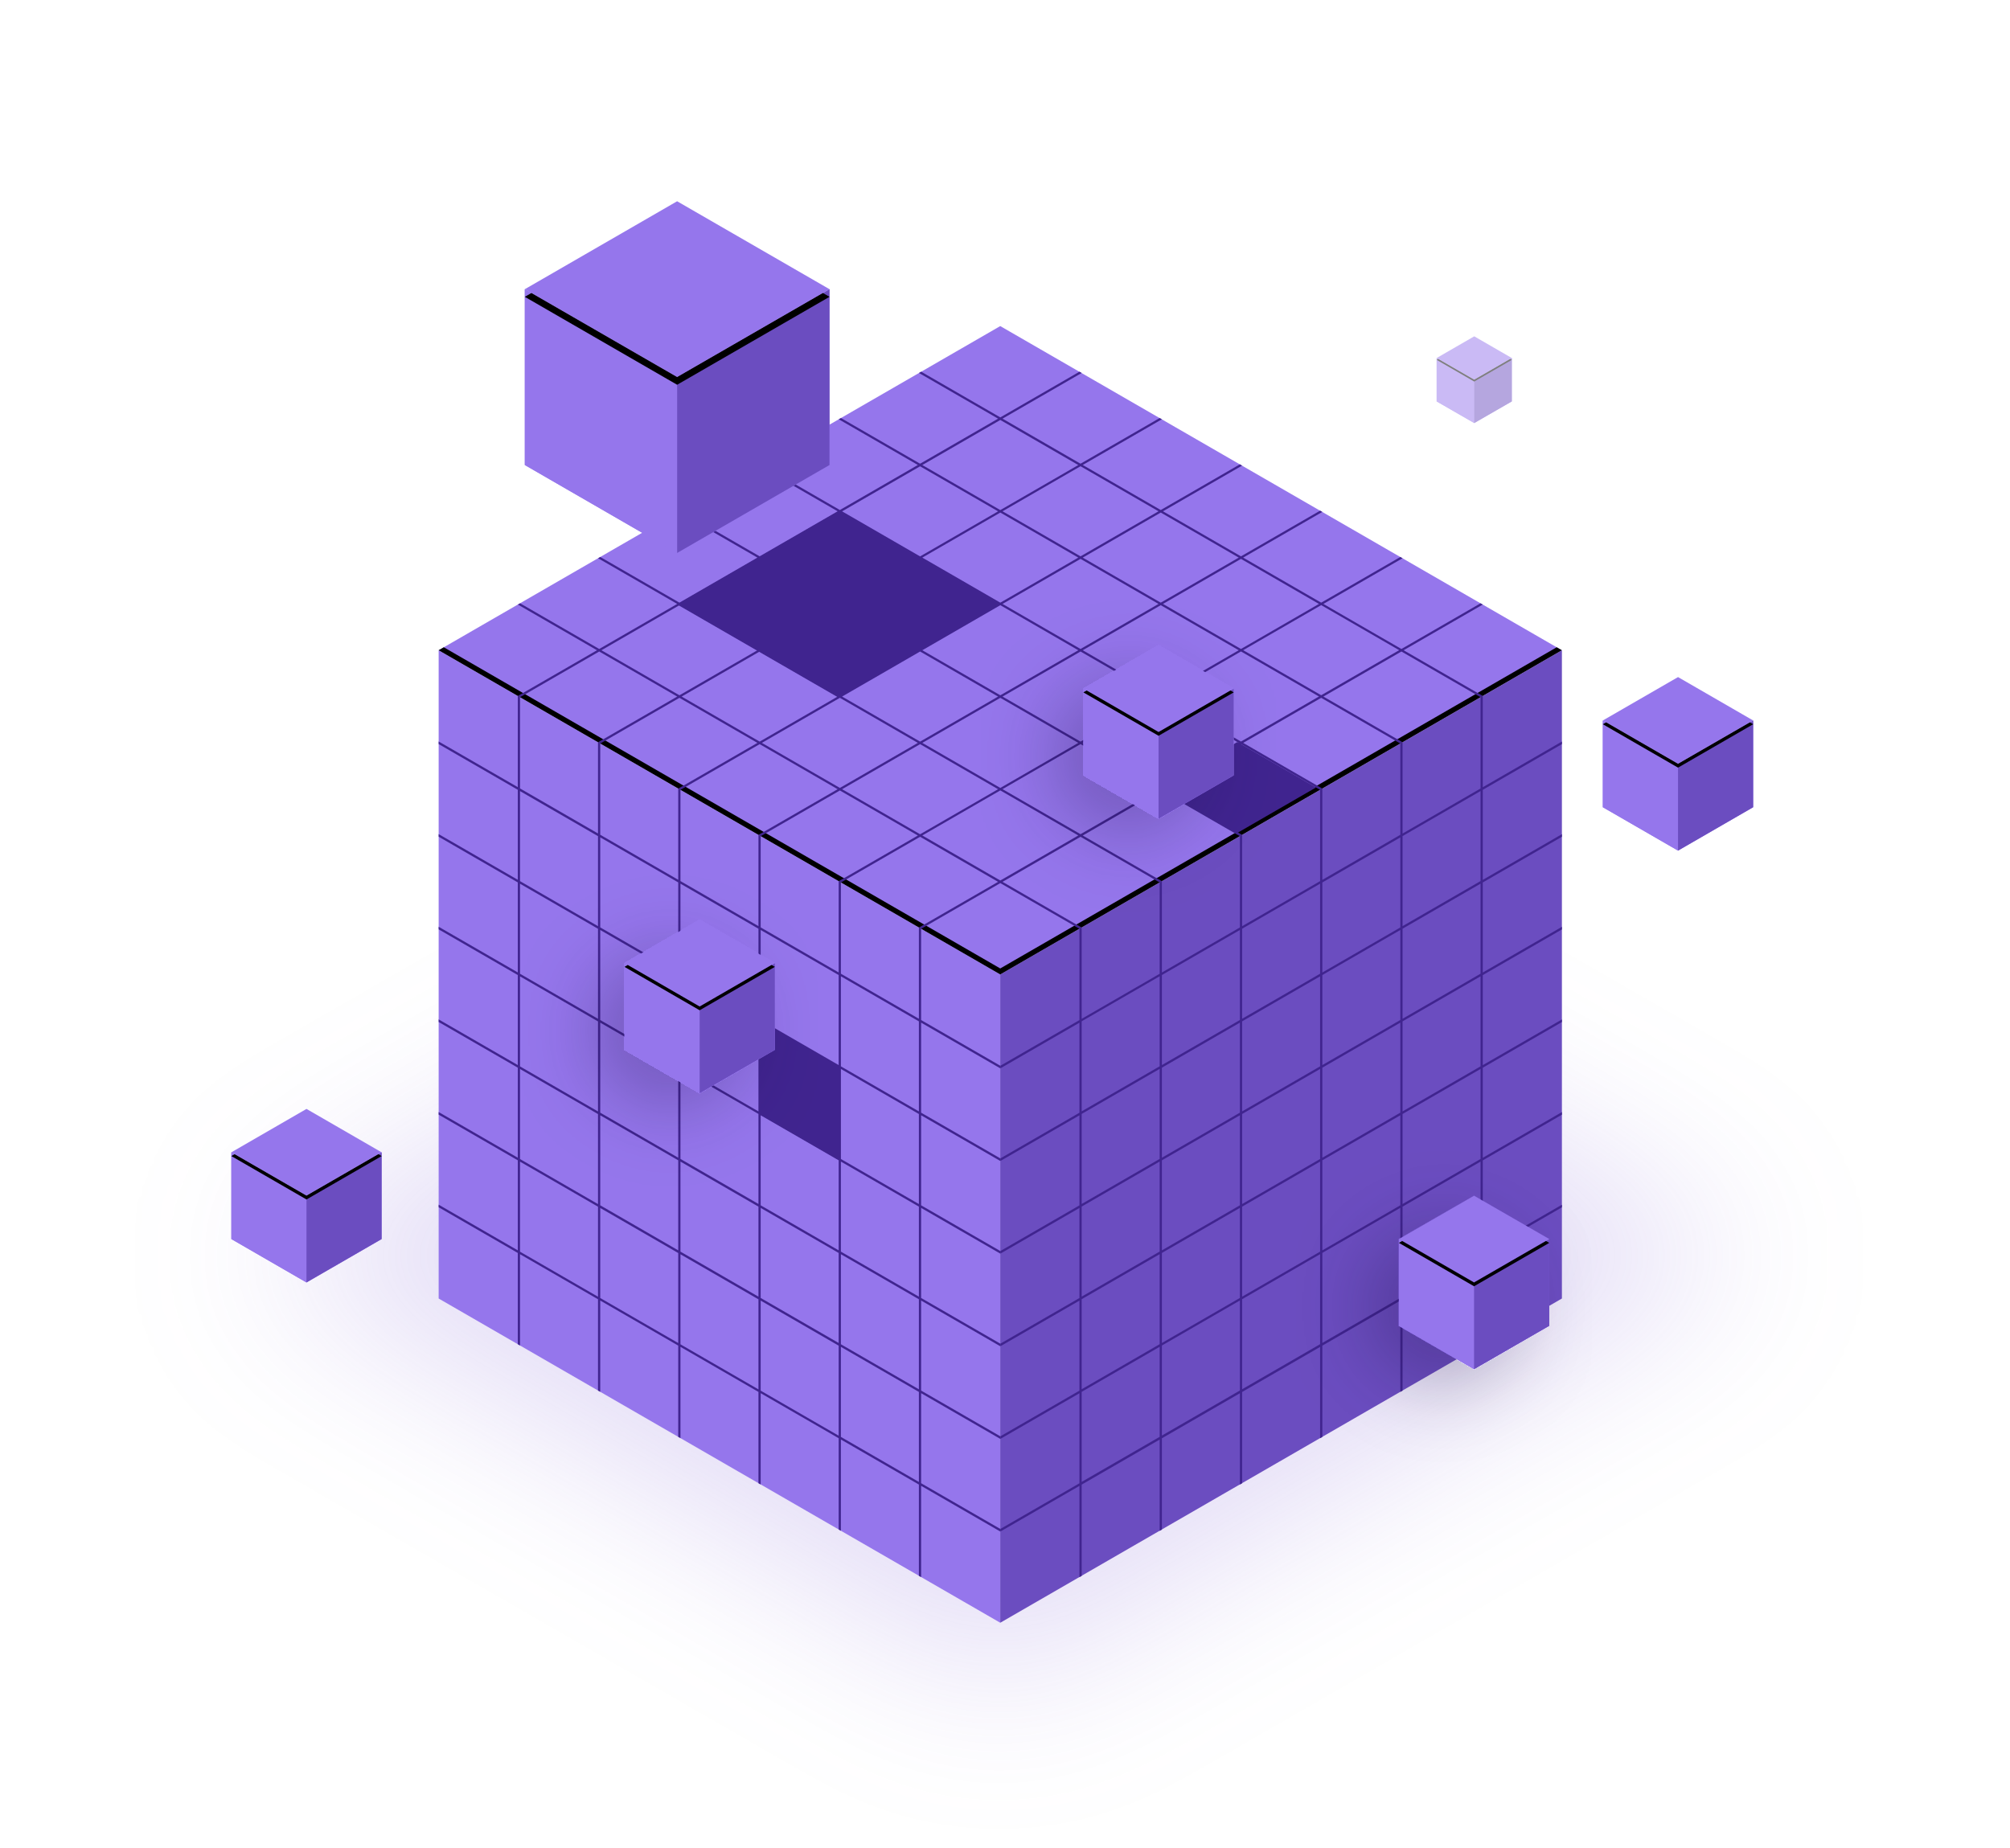
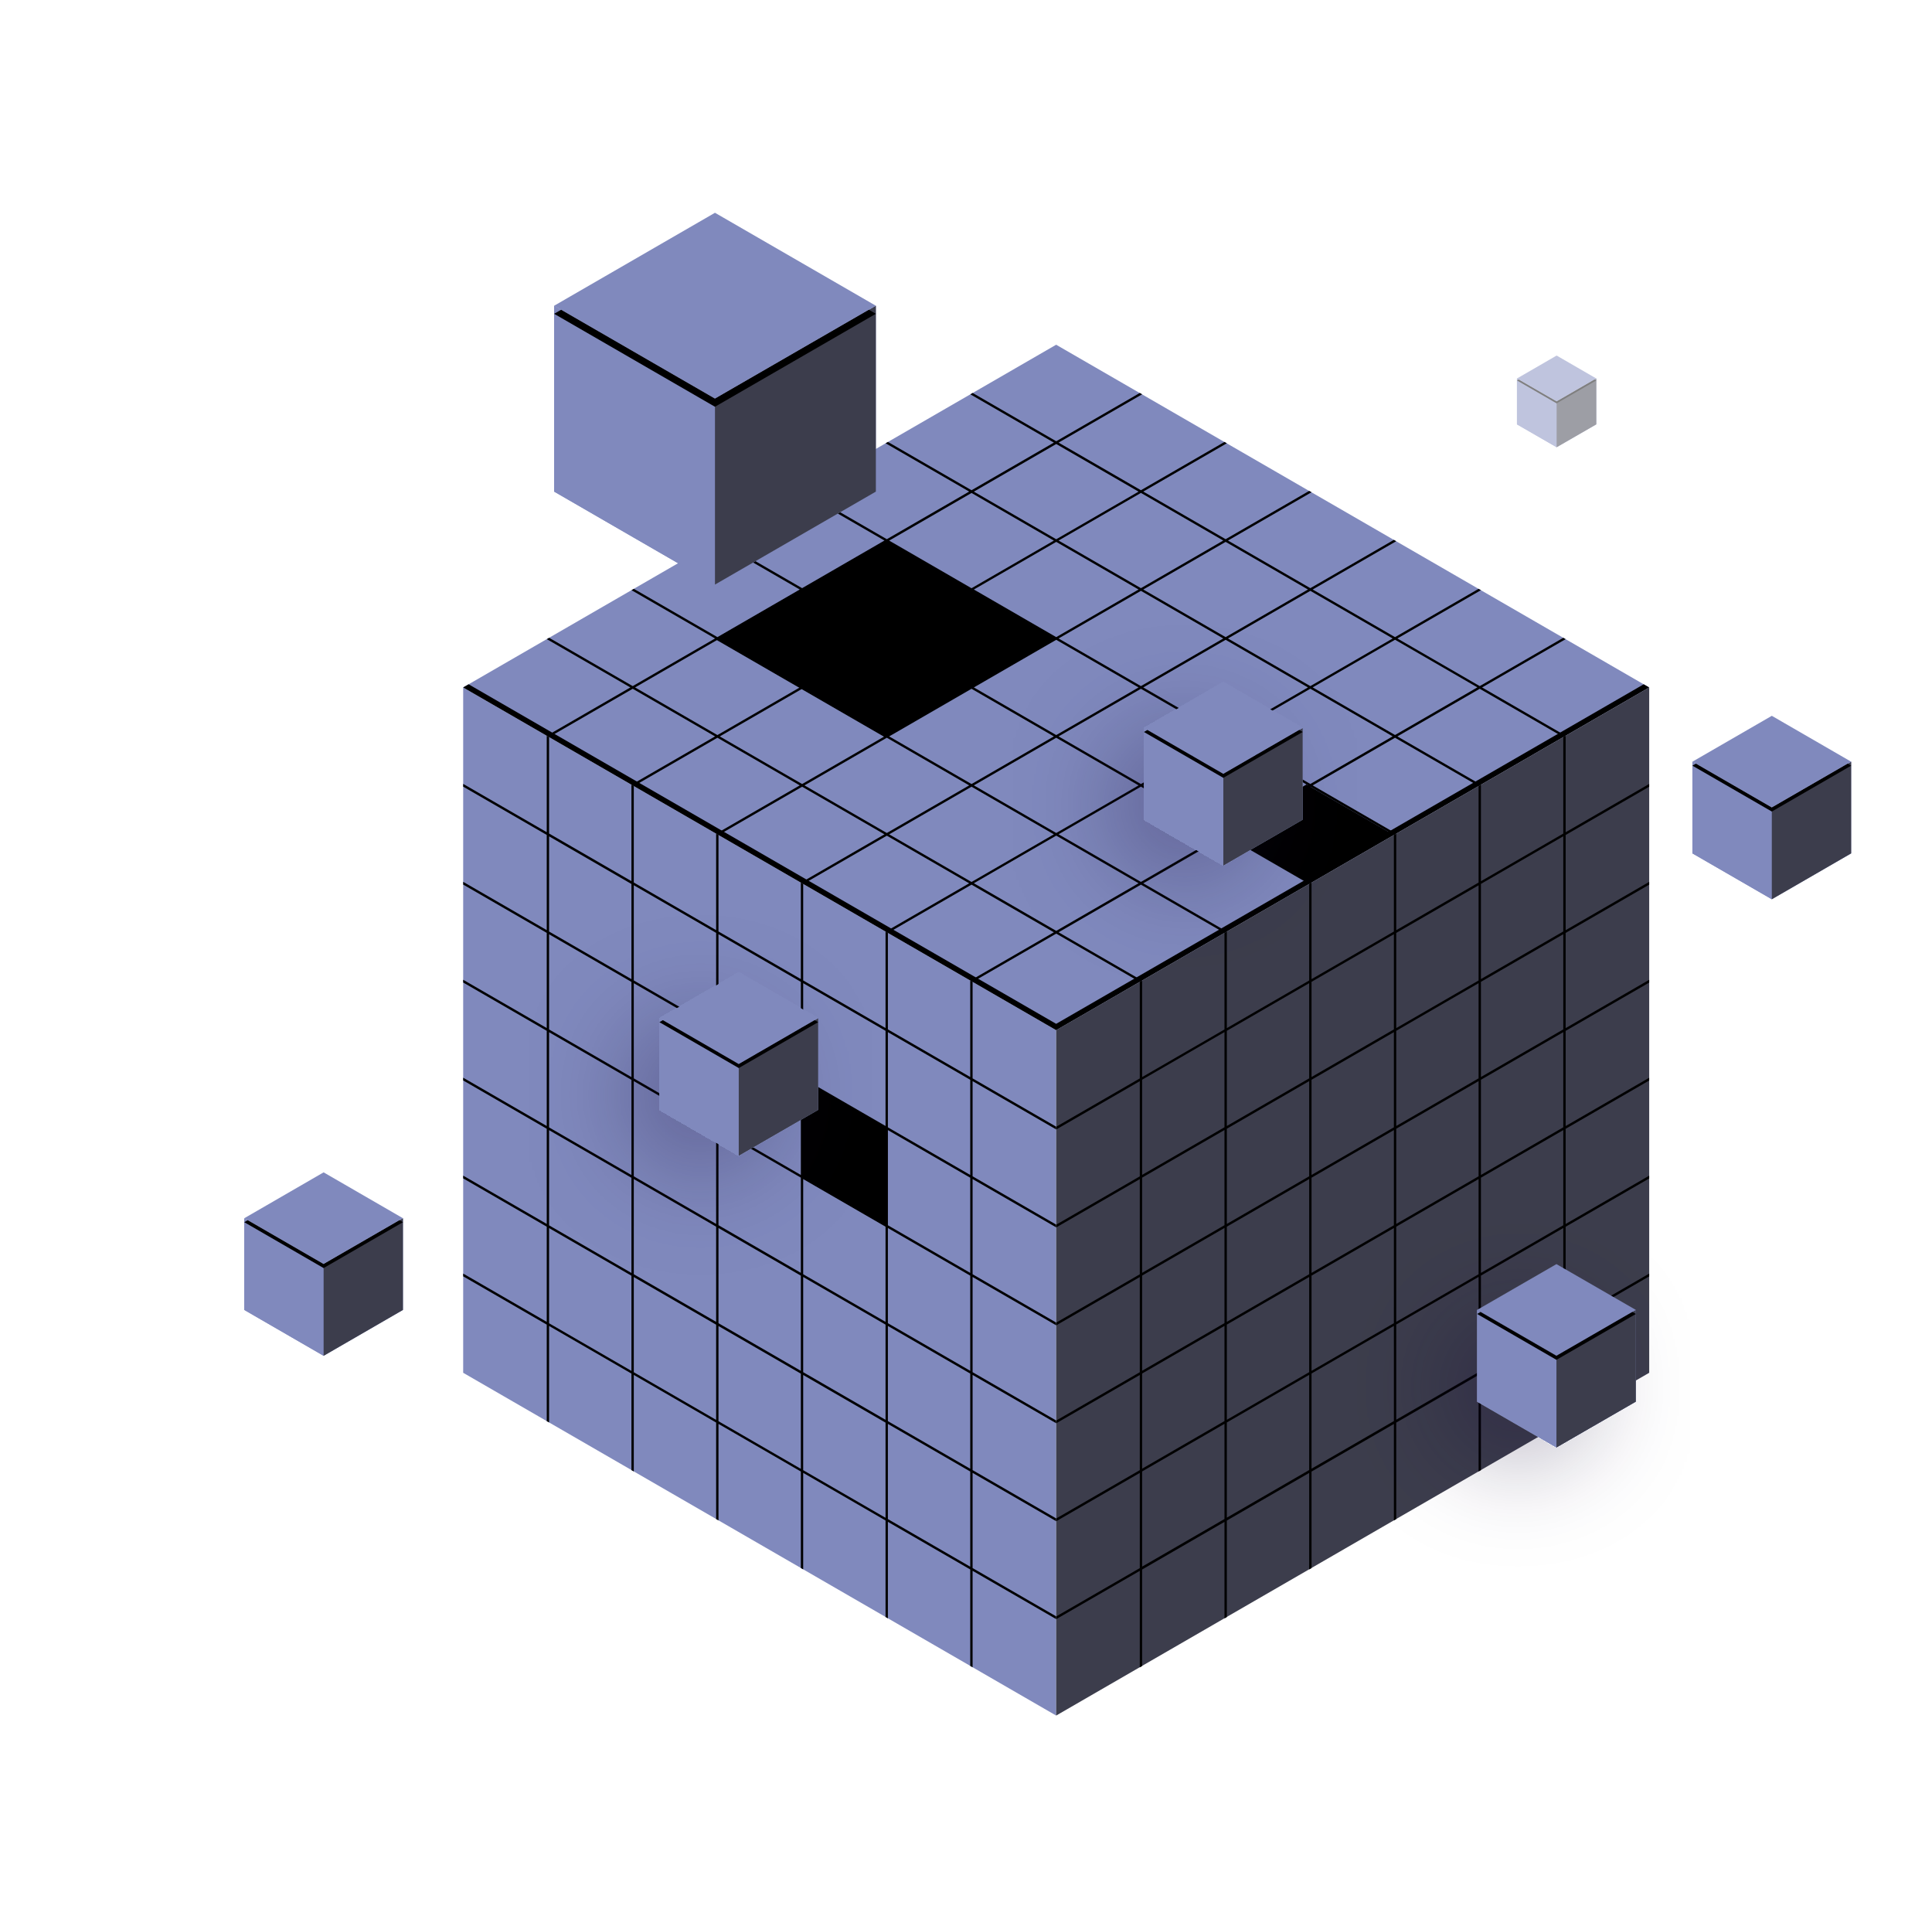
- <svg xmlns="http://www.w3.org/2000/svg" class="cube-global" width="669" height="615" viewBox="0 0 669 615" fill="none">
-   <g class="bottom-opacity" opacity="0.2" filter="url(#filter0_f_1262_7859)">
-     <path d="M332.488 561L84 418L332.488 275L581 418L332.488 561Z" fill="#7857D4" />
-   </g>
-   <path d="M332.918 540.224L146 432.285V216.471L332.918 324.389V540.224Z" fill="#9576EC" />
-   <path d="M332.918 355.649V354.783L306.578 339.574V309.178L305.838 308.756V339.152L279.878 324.154V293.758L279.139 293.336V323.732L253.179 308.734V278.338L252.439 277.916V308.312L226.479 293.315V262.918L225.74 262.496V292.892L199.779 277.895V247.499L199.04 247.076V277.472L173.08 262.475V232.079L172.341 231.656V262.052L146 246.844V247.71L172.341 262.918V292.892L146 277.683V278.55L172.341 293.758V323.732L146 308.523V309.389L172.341 324.598V354.572L146 339.363V340.229L172.341 355.438V385.411L146 370.203V371.069L172.341 386.277V416.251L146 401.042V401.908L172.341 417.117V447.513L173.08 447.936V417.539L199.04 432.537V462.933L199.779 463.355V432.959L225.74 447.957V478.353L226.479 478.775V448.379L252.439 463.377V493.773L253.179 494.195V463.799L279.139 478.796V509.193L279.878 509.615V479.219L305.838 494.216V524.612L306.578 525.035V494.639L332.918 509.847V508.981L306.578 493.773V463.799L332.918 479.008V478.142L306.578 462.933V432.959L332.918 448.168V447.302L306.578 432.093V402.12L332.918 417.328V416.462L306.578 401.254V371.28L332.918 386.489V385.622L306.578 370.414V340.44L332.918 355.649ZM279.139 324.598V354.572L253.179 339.574V309.6L279.139 324.598ZM226.479 354.994V325.02L252.439 340.018V369.991L226.479 354.994ZM252.439 370.836V400.81L226.479 385.813V355.839L252.439 370.836ZM225.74 354.572L199.779 339.574V309.6L225.74 324.598V354.572ZM225.74 355.438V385.411L199.779 370.414V340.44L225.74 355.438ZM225.74 386.277V416.251L199.779 401.254V371.28L225.74 386.277ZM226.479 386.7L252.439 401.697V431.671L226.479 416.673V386.7ZM253.179 402.12L279.139 417.117V447.091L253.179 432.093V402.12ZM253.179 401.254V371.28L279.139 386.277V416.251L253.179 401.254ZM253.179 370.414V340.44L279.139 355.438V385.411L253.179 370.414ZM252.439 309.178V339.152L226.479 324.154V294.181L252.439 309.178ZM225.74 293.758V323.732L199.779 308.734V278.761L225.74 293.758ZM173.08 263.362L199.04 278.359V308.333L173.08 293.336V263.362ZM173.08 294.202L199.04 309.199V339.173L173.08 324.175V294.202ZM173.08 325.041L199.04 340.039V370.013L173.08 355.015V325.041ZM173.08 355.881L199.04 370.879V400.852L173.08 385.855V355.881ZM173.08 416.695V386.721L199.04 401.718V431.692L173.08 416.695ZM199.779 432.114V402.141L225.74 417.138V447.112L199.779 432.114ZM226.479 447.534V417.561L252.439 432.558V462.532L226.479 447.534ZM253.179 462.954V432.98L279.139 447.978V477.952L253.179 462.954ZM305.838 493.35L279.878 478.353V448.379L305.838 463.377V493.35ZM305.838 462.511L279.878 447.513V417.539L305.838 432.537V462.511ZM305.838 431.671L279.878 416.673V386.7L305.838 401.697V431.671ZM305.838 400.831L279.878 385.834V355.86L305.838 370.857V400.831ZM305.838 369.991L279.878 354.994V325.02L305.838 340.018V369.991Z" fill="#40248F" />
-   <path d="M519.858 432.285L332.918 540.224V324.389L519.858 216.471V432.285Z" fill="#6B4DC0" />
-   <path d="M519.858 247.731V246.865L493.517 262.074V231.678L492.778 232.1V262.496L466.818 277.494V247.098L466.078 247.52V277.916L440.118 292.914V262.517L439.379 262.94V293.336L413.418 308.333V277.937L412.679 278.36V308.756L386.719 323.753V293.357L385.979 293.78V324.176L360.019 339.173V308.777L359.28 309.2V339.596L332.939 354.804V355.67L359.28 340.462V370.435L332.939 385.644V386.51L359.28 371.301V401.275L332.939 416.484V417.35L359.28 402.141V432.115L332.939 447.323V448.189L359.28 432.981V462.954L332.939 478.163V479.029L359.28 463.821V493.794L332.939 509.003V509.869L359.28 494.66V525.056L360.019 524.634V494.238L385.979 479.24V509.637L386.719 509.214V478.818L412.679 463.821V494.217L413.418 493.794V463.398L439.379 448.401V478.797L440.118 478.374V447.978L466.078 432.981V463.377L466.818 462.954V432.558L492.778 417.561V447.957L493.517 447.535V417.138L519.858 401.93V401.064L493.517 416.272V386.299L519.858 371.09V370.224L493.517 385.433V355.459L519.858 340.25V339.384L493.517 354.593V324.619L519.858 309.411V308.545L493.517 323.753V293.78L519.858 278.571V277.705L493.517 292.914V262.94L519.858 247.731ZM466.078 278.782V308.756L440.118 323.753V293.78L466.078 278.782ZM413.418 369.992V340.018L439.379 325.021V354.994L413.418 369.992ZM439.379 355.86V385.834L413.418 400.831V370.858L439.379 355.86ZM412.679 370.414L386.719 385.412V355.438L412.679 340.441V370.414ZM412.679 371.28V401.254L386.719 416.251V386.278L412.679 371.28ZM412.679 402.12V432.094L386.719 447.091V417.117L412.679 402.12ZM413.418 401.698L439.379 386.7V416.674L413.418 431.671V401.698ZM440.118 386.278L466.078 371.28V401.254L440.118 416.251V386.278ZM440.118 385.412V355.438L466.078 340.441V370.414L440.118 385.412ZM440.118 354.572V324.598L466.078 309.601V339.574L440.118 354.572ZM439.379 294.181V324.155L413.418 339.152V309.178L439.379 294.181ZM412.679 309.601V339.574L386.719 354.572V324.598L412.679 309.601ZM360.019 339.997L385.979 325V354.973L360.019 369.971V339.997ZM360.019 370.837L385.979 355.839V385.813L360.019 400.81V370.837ZM360.019 401.676L385.979 386.679V416.653L360.019 431.65V401.676ZM360.019 432.516L385.979 417.519V447.492L360.019 462.49V432.516ZM360.019 493.329V463.356L385.979 448.358V478.332L360.019 493.329ZM386.719 477.91V447.936L412.679 432.939V462.912L386.719 477.91ZM413.418 462.49V432.516L439.379 417.519V447.492L413.418 462.49ZM440.118 447.07V417.096L466.078 402.099V432.073L440.118 447.07ZM492.778 416.674L466.818 431.671V401.698L492.778 386.7V416.674ZM492.778 385.834L466.818 400.831V370.858L492.778 355.86V385.834ZM492.778 354.994L466.818 369.992V340.018L492.778 325.021V354.994ZM492.778 324.155L466.818 339.152V309.178L492.778 294.181V324.155ZM492.778 293.315L466.818 308.312V278.339L492.778 263.341V293.315Z" fill="#40248F" />
-   <path d="M332.918 324.39L146 216.473L332.918 108.555L519.837 216.473L332.918 324.39Z" fill="#9576EC" />
-   <path d="M332.918 322.404L147.711 215.479L146 216.471L332.918 324.389L519.837 216.471L518.126 215.479L332.918 322.404Z" fill="black" />
-   <path d="M492.778 232.102L493.517 231.679L467.177 216.471L493.517 201.262L492.778 200.84L466.437 216.048L440.477 201.051L466.818 185.842L466.078 185.42L439.738 200.628L413.777 185.631L440.118 170.422L439.379 170L413.038 185.208L387.078 170.211L413.418 155.002L412.679 154.58L386.339 169.789L360.378 154.791L386.719 139.583L385.979 139.16L359.639 154.369L333.679 139.371L360.019 124.163L359.28 123.74L332.939 138.949L306.599 123.74L305.86 124.163L332.2 139.371L306.24 154.369L279.899 139.16L279.16 139.583L305.501 154.791L279.54 169.789L253.2 154.58L252.46 155.002L278.801 170.211L252.841 185.208L226.5 170L225.761 170.422L252.101 185.631L226.141 200.628L199.801 185.42L199.061 185.842L225.402 201.051L199.441 216.048L173.101 200.84L172.362 201.262L198.702 216.471L172.362 231.679L173.101 232.102L199.441 216.893L225.402 231.89L199.061 247.099L199.801 247.522L226.141 232.313L252.101 247.31L225.761 262.519L226.5 262.941L252.841 247.733L278.801 262.73L252.46 277.939L253.2 278.361L279.54 263.153L305.501 278.15L279.16 293.359L279.899 293.781L306.24 278.573L332.2 293.57L305.86 308.779L306.599 309.201L332.939 293.992L359.28 309.201L360.019 308.779L333.679 293.57L359.639 278.573L385.979 293.781L386.719 293.359L360.378 278.15L386.339 263.153L412.679 278.361L413.418 277.939L387.078 262.73L413.038 247.733L439.379 262.941L440.118 262.519L413.777 247.31L439.738 232.313L466.078 247.522L466.818 247.099L440.477 231.89L466.437 216.893L492.778 232.102ZM438.998 201.051L413.038 216.048L387.078 201.051L413.038 186.053L438.998 201.051ZM333.679 201.051L359.639 186.053L385.599 201.051L359.639 216.048L333.679 201.051ZM358.9 216.471L332.939 231.468L306.979 216.471L332.939 201.473L358.9 216.471ZM332.939 200.628L306.979 185.631L332.939 170.633L358.9 185.631L332.939 200.628ZM332.2 201.051L306.24 216.048L280.28 201.051L306.24 186.053L332.2 201.051ZM305.501 216.471L279.54 231.468L253.58 216.471L279.54 201.473L305.501 216.471ZM306.24 216.893L332.2 231.89L306.24 246.888L280.28 231.89L306.24 216.893ZM332.939 232.313L358.9 247.31L332.939 262.308L306.979 247.31L332.939 232.313ZM333.679 231.89L359.639 216.893L385.599 231.89L359.639 246.888L333.679 231.89ZM360.378 216.471L386.339 201.473L412.299 216.471L386.339 231.468L360.378 216.471ZM412.299 185.631L386.339 200.628L360.378 185.631L386.339 170.633L412.299 185.631ZM385.599 170.211L359.639 185.208L333.679 170.211L359.639 155.214L385.599 170.211ZM332.939 139.815L358.9 154.812L332.939 169.81L306.979 154.812L332.939 139.815ZM306.24 155.235L332.2 170.232L306.24 185.23L280.28 170.232L306.24 155.235ZM279.54 170.655L305.501 185.652L279.54 200.649L253.58 185.652L279.54 170.655ZM252.841 186.074L278.801 201.072L252.841 216.069L226.88 201.072L252.841 186.074ZM200.181 216.471L226.141 201.473L252.101 216.471L226.141 231.468L200.181 216.471ZM226.88 231.89L252.841 216.893L278.801 231.89L252.841 246.888L226.88 231.89ZM253.58 247.31L279.54 232.313L305.501 247.31L279.54 262.308L253.58 247.31ZM280.28 262.73L306.24 247.733L332.2 262.73L306.24 277.728L280.28 262.73ZM332.939 293.126L306.979 278.129L332.939 263.132L358.9 278.129L332.939 293.126ZM359.639 277.706L333.679 262.709L359.639 247.712L385.599 262.709L359.639 277.706ZM386.339 262.287L360.378 247.289L386.339 232.292L412.299 247.289L386.339 262.287ZM413.038 246.867L387.078 231.869L413.038 216.872L438.998 231.869L413.038 246.867ZM439.738 231.447L413.777 216.449L439.738 201.452L465.698 216.449L439.738 231.447Z" fill="#40248F" />
-   <path class="cube6" d="M558.508 254.281L533.477 239.854V268.729L558.508 283.177L583.518 268.729V239.854L558.508 254.281Z" fill="#9576EC" />
-   <path class="cube6" d="M558.508 283.177L533.477 268.729V239.854L558.508 254.281V283.177Z" fill="#9576EC" />
-   <path class="cube6" d="M583.518 268.729L558.508 283.177V254.281L583.518 239.854V268.729Z" fill="#6B4DC0" />
-   <path class="cube6" d="M558.508 254.282L533.477 239.854L558.508 225.406L583.518 239.854L558.508 254.282Z" fill="#9576EC" />
-   <path class="cube6" d="M558.508 254.283L534.576 240.469L533.477 241.102L558.508 255.551L583.518 241.102L582.441 240.469L558.508 254.283Z" fill="black" />
-   <g filter="url(#filter1_d_1262_7859)">
-     <path class="cube4" d="M490.618 426.94L465.609 412.492V441.389L490.618 455.837L515.649 441.389V412.492L490.618 426.94Z" fill="#9576EC" />
-     <path class="cube4" d="M490.618 455.837L465.609 441.389V412.492L490.618 426.94V455.837Z" fill="#9576EC" />
-     <path class="cube4" d="M515.649 441.389L490.618 455.837V426.94L515.649 412.492V441.389Z" fill="#6B4DC0" />
-     <path class="cube4" d="M490.618 426.942L465.609 412.493L490.618 398.066L515.649 412.493L490.618 426.942Z" fill="#9576EC" />
-     <path class="cube4" d="M490.618 426.943L466.686 413.129L465.609 413.763L490.618 428.211L515.649 413.763L514.551 413.129L490.618 426.943Z" fill="black" />
+ <svg xmlns="http://www.w3.org/2000/svg" width="503" height="496" viewBox="0 0 503 496" fill="none">
+   <path d="M274.972 446.584L120.588 357.354V178.947L274.972 268.159V446.584Z" fill="#8089BD" />
+   <path d="M274.972 294.002V293.287L253.216 280.714V255.587L252.605 255.237V280.365L231.164 267.967V242.84L230.553 242.49V267.618L209.111 255.22V230.092L208.501 229.743V254.871L187.059 242.473V217.345L186.448 216.996V242.124L165.007 229.726V204.598L164.396 204.249V229.377L142.954 216.979V191.851L142.344 191.502V216.629L120.588 204.057V204.773L142.344 217.345V242.124L120.588 229.551V230.267L142.344 242.84V267.618L120.588 255.045V255.761L142.344 268.334V293.112L120.588 280.539V281.255L142.344 293.828V318.606L120.588 306.034V306.75L142.344 319.322V344.1L120.588 331.528V332.244L142.344 344.816V369.944L142.954 370.293V345.165L164.396 357.563V382.691L165.007 383.04V357.913L186.448 370.31V395.438L187.059 395.787V370.66L208.501 383.057V408.185L209.111 408.534V383.407L230.553 395.805V420.932L231.164 421.281V396.154L252.605 408.552V433.679L253.216 434.028V408.901L274.972 421.473V420.757L253.216 408.185V383.407L274.972 395.979V395.263L253.216 382.691V357.913L274.972 370.485V369.769L253.216 357.197V332.418L274.972 344.991V344.275L253.216 331.702V306.924L274.972 319.497V318.781L253.216 306.208V281.43L274.972 294.002ZM230.553 268.334V293.112L209.111 280.714V255.936L230.553 268.334ZM187.059 293.461V268.683L208.501 281.081V305.859L187.059 293.461ZM208.501 306.557V331.336L187.059 318.938V294.16L208.501 306.557ZM186.448 293.112L165.007 280.714V255.936L186.448 268.334V293.112ZM186.448 293.828V318.606L165.007 306.208V281.43L186.448 293.828ZM186.448 319.322V344.1L165.007 331.702V306.924L186.448 319.322ZM187.059 319.671L208.501 332.069V356.847L187.059 344.449V319.671ZM209.111 332.418L230.553 344.816V369.594L209.111 357.197V332.418ZM209.111 331.702V306.924L230.553 319.322V344.1L209.111 331.702ZM209.111 306.208V281.43L230.553 293.828V318.606L209.111 306.208ZM208.501 255.587V280.365L187.059 267.967V243.189L208.501 255.587ZM186.448 242.84V267.618L165.007 255.22V230.442L186.448 242.84ZM142.954 217.712L164.396 230.11V254.888L142.954 242.49V217.712ZM142.954 243.206L164.396 255.604V280.382L142.954 267.984V243.206ZM142.954 268.7L164.396 281.098V305.876L142.954 293.479V268.7ZM142.954 294.195L164.396 306.592V331.371L142.954 318.973V294.195ZM142.954 344.467V319.689L164.396 332.087V356.865L142.954 344.467ZM165.007 357.214V332.436L186.448 344.834V369.612L165.007 357.214ZM187.059 369.961V345.183L208.501 357.581V382.359L187.059 369.961ZM209.111 382.708V357.93L230.553 370.328V395.106L209.111 382.708ZM252.605 407.836L231.164 395.438V370.66L252.605 383.057V407.836ZM252.605 382.342L231.164 369.944V345.165L252.605 357.563V382.342ZM252.605 356.847L231.164 344.449V319.671L252.605 332.069V356.847ZM252.605 331.353L231.164 318.955V294.177L252.605 306.575V331.353ZM252.605 305.859L231.164 293.461V268.683L252.605 281.081V305.859Z" fill="black" />
+   <path d="M429.373 357.354L274.972 446.584V268.159L429.373 178.947V357.354Z" fill="#3C3D4C" />
+   <path d="M429.372 204.789V204.073L407.616 216.645V191.518L407.005 191.867V216.994L385.564 229.392V204.265L384.953 204.614V229.741L363.511 242.139V217.012L362.901 217.361V242.488L341.459 254.886V229.759L340.848 230.108V255.236L319.407 267.633V242.506L318.796 242.855V267.983L297.354 280.38V255.253L296.744 255.602V280.73L274.988 293.302V294.018L296.744 281.446V306.224L274.988 318.796V319.512L296.744 306.94V331.718L274.988 344.29V345.006L296.744 332.434V357.212L274.988 369.785V370.501L296.744 357.928V382.706L274.988 395.279V395.995L296.744 383.422V408.201L274.988 420.773V421.489L296.744 408.916V434.044L297.354 433.695V408.567L318.796 396.169V421.297L319.407 420.948V395.82L340.848 383.422V408.55L341.459 408.201V383.073L362.901 370.675V395.803L363.511 395.453V370.326L384.953 357.928V383.056L385.564 382.706V357.579L407.005 345.181V370.309L407.616 369.959V344.832L429.372 332.259V331.543L407.616 344.116V319.338L429.372 306.765V306.049L407.616 318.622V293.843L429.372 281.271V280.555L407.616 293.128V268.349L429.372 255.777V255.061L407.616 267.633V242.855L429.372 230.283V229.567L407.616 242.139V217.361L429.372 204.789ZM384.953 230.457V255.236L363.511 267.633V242.855L384.953 230.457ZM341.459 305.857V281.079L362.901 268.681V293.459L341.459 305.857ZM362.901 294.175V318.953L341.459 331.351V306.573L362.901 294.175ZM340.848 306.206L319.407 318.604V293.826L340.848 281.428V306.206ZM340.848 306.922V331.701L319.407 344.098V319.32L340.848 306.922ZM340.848 332.417V357.195L319.407 369.593V344.814L340.848 332.417ZM341.459 332.067L362.901 319.669V344.448L341.459 356.846V332.067ZM363.511 319.32L384.953 306.922V331.701L363.511 344.098V319.32ZM363.511 318.604V293.826L384.953 281.428V306.206L363.511 318.604ZM363.511 293.11V268.332L384.953 255.934V280.712L363.511 293.11ZM362.901 243.187V267.965L341.459 280.363V255.585L362.901 243.187ZM340.848 255.934V280.712L319.407 293.11V268.332L340.848 255.934ZM297.354 281.061L318.796 268.664V293.442L297.354 305.84V281.061ZM297.354 306.556L318.796 294.158V318.936L297.354 331.334V306.556ZM297.354 332.05L318.796 319.652V344.43L297.354 356.828V332.05ZM297.354 357.544L318.796 345.146V369.924L297.354 382.322V357.544ZM297.354 407.816V383.038L318.796 370.64V395.419L297.354 407.816ZM319.407 395.069V370.291L340.848 357.893V382.671L319.407 395.069ZM341.459 382.322V357.544L362.901 345.146V369.924L341.459 382.322ZM363.511 369.575V344.797L384.953 332.399V357.177L363.511 369.575ZM407.005 344.448L385.564 356.846V332.067L407.005 319.669V344.448ZM407.005 318.953L385.564 331.351V306.573L407.005 294.175V318.953ZM407.005 293.459L385.564 305.857V281.079L407.005 268.681V293.459ZM407.005 267.965L385.564 280.363V255.585L407.005 243.187V267.965ZM407.005 242.471L385.564 254.869V230.091L407.005 217.693V242.471Z" fill="black" />
+   <path d="M274.972 268.163L120.588 178.95L274.972 89.738L429.356 178.95L274.972 268.163Z" fill="#8089BD" />
+   <path d="M274.972 266.518L122.001 178.127L120.588 178.948L274.972 268.16L429.356 178.948L427.943 178.127L274.972 266.518Z" fill="black" />
+   <path d="M407.008 191.872L407.619 191.523L385.863 178.95L407.619 166.378L407.008 166.028L385.253 178.601L363.811 166.203L385.567 153.631L384.956 153.281L363.2 165.854L341.758 153.456L363.514 140.883L362.904 140.534L341.148 153.107L319.706 140.709L341.462 128.136L340.851 127.787L319.095 140.36L297.654 127.962L319.41 115.389L318.799 115.04L297.043 127.613L275.601 115.215L297.357 102.642L296.746 102.293L274.991 114.865L253.235 102.293L252.624 102.642L274.38 115.215L252.938 127.613L231.183 115.04L230.572 115.389L252.328 127.962L230.886 140.36L209.13 127.787L208.52 128.136L230.275 140.709L208.834 153.107L187.078 140.534L186.467 140.883L208.223 153.456L186.781 165.854L165.025 153.281L164.415 153.631L186.171 166.203L164.729 178.601L142.973 166.028L142.362 166.378L164.118 178.95L142.362 191.523L142.973 191.872L164.729 179.299L186.171 191.697L164.415 204.27L165.025 204.619L186.781 192.046L208.223 204.444L186.467 217.017L187.078 217.366L208.834 204.793L230.275 217.191L208.52 229.764L209.13 230.113L230.886 217.541L252.328 229.938L230.572 242.511L231.183 242.86L252.938 230.288L274.38 242.685L252.624 255.258L253.235 255.607L274.991 243.035L296.746 255.607L297.357 255.258L275.601 242.685L297.043 230.288L318.799 242.86L319.41 242.511L297.654 229.938L319.095 217.541L340.851 230.113L341.462 229.764L319.706 217.191L341.148 204.793L362.904 217.366L363.514 217.017L341.758 204.444L363.2 192.046L384.956 204.619L385.567 204.27L363.811 191.697L385.253 179.299L407.008 191.872ZM362.59 166.203L341.148 178.601L319.706 166.203L341.148 153.805L362.59 166.203ZM275.601 166.203L297.043 153.805L318.485 166.203L297.043 178.601L275.601 166.203ZM296.432 178.95L274.991 191.348L253.549 178.95L274.991 166.552L296.432 178.95ZM274.991 165.854L253.549 153.456L274.991 141.058L296.432 153.456L274.991 165.854ZM274.38 166.203L252.938 178.601L231.497 166.203L252.938 153.805L274.38 166.203ZM252.328 178.95L230.886 191.348L209.444 178.95L230.886 166.552L252.328 178.95ZM252.938 179.299L274.38 191.697L252.938 204.095L231.497 191.697L252.938 179.299ZM274.991 192.046L296.432 204.444L274.991 216.842L253.549 204.444L274.991 192.046ZM275.601 191.697L297.043 179.299L318.485 191.697L297.043 204.095L275.601 191.697ZM297.654 178.95L319.095 166.552L340.537 178.95L319.095 191.348L297.654 178.95ZM340.537 153.456L319.095 165.854L297.654 153.456L319.095 141.058L340.537 153.456ZM318.485 140.709L297.043 153.107L275.601 140.709L297.043 128.311L318.485 140.709ZM274.991 115.581L296.432 127.979L274.991 140.377L253.549 127.979L274.991 115.581ZM252.938 128.328L274.38 140.726L252.938 153.124L231.497 140.726L252.938 128.328ZM230.886 141.076L252.328 153.473L230.886 165.871L209.444 153.473L230.886 141.076ZM208.834 153.823L230.275 166.22L208.834 178.618L187.392 166.22L208.834 153.823ZM165.34 178.95L186.781 166.552L208.223 178.95L186.781 191.348L165.34 178.95ZM187.392 191.697L208.834 179.299L230.275 191.697L208.834 204.095L187.392 191.697ZM209.444 204.444L230.886 192.046L252.328 204.444L230.886 216.842L209.444 204.444ZM231.497 217.191L252.938 204.793L274.38 217.191L252.938 229.589L231.497 217.191ZM274.991 242.319L253.549 229.921L274.991 217.523L296.432 229.921L274.991 242.319ZM297.043 229.572L275.601 217.174L297.043 204.776L318.485 217.174L297.043 229.572ZM319.095 216.825L297.654 204.427L319.095 192.029L340.537 204.427L319.095 216.825ZM341.148 204.078L319.706 191.68L341.148 179.282L362.59 191.68L341.148 204.078ZM363.2 191.33L341.758 178.933L363.2 166.535L384.642 178.933L363.2 191.33Z" fill="black" />
+   <path d="M461.296 210.204L440.622 198.277V222.148L461.296 234.091L481.953 222.148V198.277L461.296 210.204Z" fill="#8089BD" />
+   <path d="M461.296 234.091L440.622 222.148V198.277L461.296 210.204V234.091Z" fill="#8089BD" />
+   <path d="M481.953 222.148L461.296 234.091V210.204L481.953 198.277V222.148Z" fill="#3C3D4C" />
+   <path d="M461.296 210.206L440.622 198.28L461.296 186.336L481.953 198.28L461.296 210.206Z" fill="#8089BD" />
+   <path d="M461.296 210.207L441.529 198.787L440.622 199.311L461.296 211.255L481.953 199.311L481.063 198.787L461.296 210.207Z" fill="black" />
+   <g filter="url(#filter0_d_1262_7859)">
+     <path d="M405.224 352.938L384.567 340.994V364.882L405.224 376.826L425.898 364.882V340.994L405.224 352.938Z" fill="#8089BD" />
+     <path d="M405.224 376.826L384.567 364.882V340.994L405.224 352.938V376.826Z" fill="#8089BD" />
+     <path d="M425.897 364.882L405.222 376.826V352.938L425.897 340.994V364.882Z" fill="#3C3D4C" />
+     <path d="M405.224 352.939L384.567 340.995L405.224 329.068L425.898 340.995L405.224 352.939Z" fill="#8089BD" />
+     <path d="M405.224 352.939L385.457 341.52L384.567 342.043L405.224 353.987L425.898 342.043L424.991 341.52L405.224 352.939Z" fill="black" />
  </g>
  <g opacity="0.5">
-     <path class="cube7" d="M490.678 126.41L478.173 119.186V133.634L490.678 140.837L503.183 133.634V119.186L490.678 126.41Z" fill="#9576EC" />
-     <path class="cube7" d="M490.678 140.837L478.173 133.634V119.186L490.678 126.41V140.837Z" fill="#9576EC" />
-     <path class="cube7" d="M503.183 133.634L490.678 140.837V126.41L503.183 119.186V133.634Z" fill="#6B4DC0" />
-     <path class="cube7" d="M490.678 126.411L478.173 119.187L490.678 111.963L503.183 119.187L490.678 126.411Z" fill="#9576EC" />
-     <path class="cube7" d="M490.678 126.411L478.701 119.504L478.173 119.8L490.678 127.024L503.183 119.8L502.634 119.504L490.678 126.411Z" fill="black" />
+     <path d="M405.272 104.497L394.943 98.525V110.469L405.272 116.424L415.6 110.469V98.525L405.272 104.497Z" fill="#8089BD" />
+     <path d="M405.272 116.424L394.943 110.469V98.525L405.272 104.497V116.424Z" fill="#8089BD" />
+     <path d="M415.599 110.469L405.271 116.424V104.497L415.599 98.525V110.469Z" fill="#3C3D4C" />
+     <path d="M405.272 104.499L394.943 98.527L405.272 92.555L415.6 98.527L405.272 104.499Z" fill="#8089BD" />
+     <path d="M405.272 104.501L395.379 98.791L394.943 99.035L405.272 105.007L415.6 99.035L415.146 98.791L405.272 104.501Z" fill="black" />
  </g>
-   <path class="cube1" d="M225.372 125.531L174.677 96.275V154.807L225.372 184.084L276.089 154.807V96.275L225.372 125.531Z" fill="#9576EC" />
-   <path class="cube1" d="M225.372 184.084L174.677 154.807V96.275L225.372 125.531V184.084Z" fill="#9576EC" />
-   <path class="cube1" d="M276.089 154.807L225.372 184.084V125.531L276.089 96.275V154.807Z" fill="#6B4DC0" />
-   <path class="cube1" d="M225.372 125.532L174.677 96.277L225.372 67L276.089 96.277L225.372 125.532Z" fill="#9576EC" />
-   <path class="cube1" d="M225.372 125.533L176.874 97.545L174.677 98.812L225.372 128.089L276.089 98.812L273.892 97.545L225.372 125.533Z" fill="black" />
-   <path d="M279.15 232.268L225.383 201.231L279.15 170.195L332.918 201.231L279.15 232.268Z" fill="#40248F" />
-   <path d="M411.819 277.295L385.612 262.154L411.819 247.035L438.026 262.154L411.819 277.295Z" fill="#40248F" />
-   <path class="cube5" d="M102.01 398.042L77 383.615V412.491L102.01 426.939L127.019 412.491V383.615L102.01 398.042Z" fill="#9576EC" />
-   <path class="cube5" d="M102.01 426.939L77 412.491V383.615L102.01 398.042V426.939Z" fill="#9576EC" />
-   <path class="cube5" d="M127.019 412.491L102.01 426.939V398.042L127.019 383.615V412.491Z" fill="#6B4DC0" />
-   <path class="cube5" d="M102.01 398.043L77 383.616L102.01 369.168L127.019 383.616L102.01 398.043Z" fill="#9576EC" />
-   <path class="cube5" d="M102.01 398.045L78.077 384.23L77 384.864L102.01 399.312L127.019 384.864L125.942 384.23L102.01 398.045Z" fill="black" />
-   <path d="M279.715 386.441L252.621 370.808V339.523L279.715 355.157V386.441Z" fill="#40248F" />
-   <g filter="url(#filter4_d_1262_7859)">
-     <path class="cube3" d="M232.867 335.075L207.858 320.627V349.502L232.867 363.95L257.898 349.502V320.627L232.867 335.075Z" fill="#9576EC" />
-     <path class="cube3" d="M232.867 363.95L207.858 349.502V320.627L232.867 335.075V363.95Z" fill="#9576EC" />
-     <path class="cube3" d="M257.898 349.502L232.867 363.95V335.075L257.898 320.627V349.502Z" fill="#6B4DC0" />
-     <path class="cube3" d="M232.867 335.076L207.858 320.628L232.867 306.18L257.898 320.628L232.867 335.076Z" fill="#9576EC" />
-     <path class="cube3" d="M232.867 335.078L208.935 321.242L207.858 321.876L232.867 336.324L257.898 321.876L256.8 321.242L232.867 335.078Z" fill="black" />
+   <path d="M186.144 103.77L144.272 79.586V127.972L186.144 152.174L228.033 127.972V79.586L186.144 103.77Z" fill="#8089BD" />
+   <path d="M186.144 152.174L144.272 127.972V79.586L186.144 103.77V152.174Z" fill="#8089BD" />
+   <path d="M228.033 127.972L186.144 152.174V103.77L228.033 79.586V127.972Z" fill="#3C3D4C" />
+   <path d="M186.144 103.773L144.272 79.589L186.144 55.387L228.033 79.589L186.144 103.773Z" fill="#8089BD" />
+   <path d="M186.144 103.775L146.087 80.639L144.272 81.686L186.144 105.888L228.033 81.686L226.219 80.639L186.144 103.775Z" fill="black" />
+   <path d="M230.563 192.008L186.154 166.352L230.563 140.695L274.972 166.352L230.563 192.008Z" fill="black" />
+   <path d="M340.14 229.23L318.495 216.713L340.14 204.215L361.786 216.713L340.14 229.23Z" fill="black" />
+   <path d="M84.254 329.051L63.598 317.125V340.995L84.254 352.939L104.911 340.995V317.125L84.254 329.051Z" fill="#8089BD" />
+   <path d="M84.254 352.939L63.598 340.995V317.125L84.254 329.051V352.939Z" fill="#8089BD" />
+   <path d="M104.909 340.995L84.253 352.939V329.051L104.909 317.125V340.995Z" fill="#3C3D4C" />
+   <path d="M84.254 329.05L63.598 317.124L84.254 305.18L104.911 317.124L84.254 329.05Z" fill="#8089BD" />
+   <path d="M84.254 329.051L64.487 317.631L63.598 318.155L84.254 330.099L104.911 318.155L104.021 317.631L84.254 329.051Z" fill="black" />
+   <path d="M231.029 319.457L208.651 306.534V280.672L231.029 293.595V319.457Z" fill="black" />
+   <g filter="url(#filter1_d_1262_7859)">
+     <path d="M192.337 276.995L171.68 265.051V288.921L192.337 300.865L213.011 288.921V265.051L192.337 276.995Z" fill="#8089BD" />
+     <path d="M192.337 300.865L171.68 288.921V265.051L192.337 276.995V300.865Z" fill="#8089BD" />
+     <path d="M213.009 288.921L192.335 300.865V276.995L213.009 265.051V288.921Z" fill="#3C3D4C" />
+     <path d="M192.337 276.997L171.68 265.053L192.337 253.109L213.011 265.053L192.337 276.997Z" fill="#8089BD" />
+     <path d="M192.337 276.998L172.57 265.561L171.68 266.084L192.337 278.028L213.011 266.084L212.104 265.561L192.337 276.998Z" fill="black" />
  </g>
-   <g filter="url(#filter5_d_1262_7859)">
-     <path class="cube2" d="M385.612 243.696L360.581 229.248V258.123L385.612 272.572L410.622 258.123V229.248L385.612 243.696Z" fill="#9576EC" />
-     <path class="cube2" d="M385.612 272.572L360.581 258.123V229.248L385.612 243.696V272.572Z" fill="#9576EC" />
-     <path class="cube2" d="M410.622 258.123L385.612 272.572V243.696L410.622 229.248V258.123Z" fill="#6B4DC0" />
-     <path class="cube2" d="M385.612 243.697L360.581 229.249L385.612 214.801L410.622 229.249L385.612 243.697Z" fill="#9576EC" />
-     <path class="cube2" d="M385.612 243.699L361.679 229.863L360.581 230.497L385.612 244.945L410.622 230.497L409.544 229.863L385.612 243.699Z" fill="black" />
+   <g filter="url(#filter2_d_1262_7859)">
+     <path d="M318.495 201.458L297.821 189.514V213.384L318.495 225.328L339.151 213.384V189.514L318.495 201.458Z" fill="#8089BD" />
+     <path d="M318.495 225.328L297.821 213.384V189.514L318.495 201.458V225.328Z" fill="#8089BD" />
+     <path d="M339.152 213.384L318.495 225.328V201.458L339.152 189.514V213.384Z" fill="#3C3D4C" />
+     <path d="M318.495 201.456L297.821 189.512L318.495 177.568L339.151 189.512L318.495 201.456Z" fill="#8089BD" />
+     <path d="M318.495 201.457L298.728 190.02L297.821 190.543L318.495 202.487L339.151 190.543L338.262 190.02L318.495 201.457Z" fill="black" />
  </g>
  <defs>
-     <filter id="filter0_f_1262_7859" x="30" y="221" width="605" height="394" filterUnits="userSpaceOnUse" color-interpolation-filters="sRGB">
-       <feFlood flood-opacity="0" result="BackgroundImageFix" />
-       <feBlend mode="normal" in="SourceGraphic" in2="BackgroundImageFix" result="shape" />
-       <feGaussianBlur stdDeviation="27" result="effect1_foregroundBlur_1262_7859" />
-     </filter>
-     <filter id="filter1_d_1262_7859" x="431.609" y="382.066" width="98.041" height="105.77" filterUnits="userSpaceOnUse" color-interpolation-filters="sRGB">
+     <filter id="filter0_d_1262_7859" x="350.567" y="313.068" width="89.331" height="95.758" filterUnits="userSpaceOnUse" color-interpolation-filters="sRGB">
      <feFlood flood-opacity="0" result="BackgroundImageFix" />
      <feColorMatrix in="SourceAlpha" type="matrix" values="0 0 0 0 0 0 0 0 0 0 0 0 0 0 0 0 0 0 127 0" result="hardAlpha" />
      <feOffset dx="-10" dy="8" />
      <feGaussianBlur stdDeviation="12" />
      <feComposite in2="hardAlpha" operator="out" />
      <feColorMatrix type="matrix" values="0 0 0 0 0.08 0 0 0 0 0.032 0 0 0 0 0.215 0 0 0 0.25 0" />
      <feBlend mode="normal" in2="BackgroundImageFix" result="effect1_dropShadow_1262_7859" />
      <feBlend mode="normal" in="SourceGraphic" in2="effect1_dropShadow_1262_7859" result="shape" />
    </filter>
-     <filter id="filter2_f_1262_7859" x="15.505" y="380.164" width="158.041" height="136.875" filterUnits="userSpaceOnUse" color-interpolation-filters="sRGB">
-       <feFlood flood-opacity="0" result="BackgroundImageFix" />
-       <feBlend mode="normal" in="SourceGraphic" in2="BackgroundImageFix" result="shape" />
-       <feGaussianBlur stdDeviation="27" result="effect1_foregroundBlur_1262_7859" />
-     </filter>
-     <filter id="filter3_f_1262_7859" x="537.076" y="351.312" width="182.924" height="151.26" filterUnits="userSpaceOnUse" color-interpolation-filters="sRGB">
-       <feFlood flood-opacity="0" result="BackgroundImageFix" />
-       <feBlend mode="normal" in="SourceGraphic" in2="BackgroundImageFix" result="shape" />
-       <feGaussianBlur stdDeviation="27" result="effect1_foregroundBlur_1262_7859" />
-     </filter>
-     <filter id="filter4_d_1262_7859" x="173.858" y="290.18" width="98.041" height="105.771" filterUnits="userSpaceOnUse" color-interpolation-filters="sRGB">
+     <filter id="filter1_d_1262_7859" x="137.68" y="237.109" width="89.331" height="95.756" filterUnits="userSpaceOnUse" color-interpolation-filters="sRGB">
      <feFlood flood-opacity="0" result="BackgroundImageFix" />
      <feColorMatrix in="SourceAlpha" type="matrix" values="0 0 0 0 0 0 0 0 0 0 0 0 0 0 0 0 0 0 127 0" result="hardAlpha" />
      <feOffset dx="-10" dy="8" />
      <feGaussianBlur stdDeviation="12" />
      <feComposite in2="hardAlpha" operator="out" />
      <feColorMatrix type="matrix" values="0 0 0 0 0.08 0 0 0 0 0.032 0 0 0 0 0.215 0 0 0 0.25 0" />
      <feBlend mode="normal" in2="BackgroundImageFix" result="effect1_dropShadow_1262_7859" />
      <feBlend mode="normal" in="SourceGraphic" in2="effect1_dropShadow_1262_7859" result="shape" />
    </filter>
-     <filter id="filter5_d_1262_7859" x="326.581" y="198.801" width="98.041" height="105.771" filterUnits="userSpaceOnUse" color-interpolation-filters="sRGB">
+     <filter id="filter2_d_1262_7859" x="263.821" y="161.568" width="89.331" height="95.76" filterUnits="userSpaceOnUse" color-interpolation-filters="sRGB">
      <feFlood flood-opacity="0" result="BackgroundImageFix" />
      <feColorMatrix in="SourceAlpha" type="matrix" values="0 0 0 0 0 0 0 0 0 0 0 0 0 0 0 0 0 0 127 0" result="hardAlpha" />
      <feOffset dx="-10" dy="8" />
      <feGaussianBlur stdDeviation="12" />
      <feComposite in2="hardAlpha" operator="out" />
      <feColorMatrix type="matrix" values="0 0 0 0 0.08 0 0 0 0 0.032 0 0 0 0 0.215 0 0 0 0.25 0" />
      <feBlend mode="normal" in2="BackgroundImageFix" result="effect1_dropShadow_1262_7859" />
      <feBlend mode="normal" in="SourceGraphic" in2="effect1_dropShadow_1262_7859" result="shape" />
    </filter>
  </defs>
</svg>
